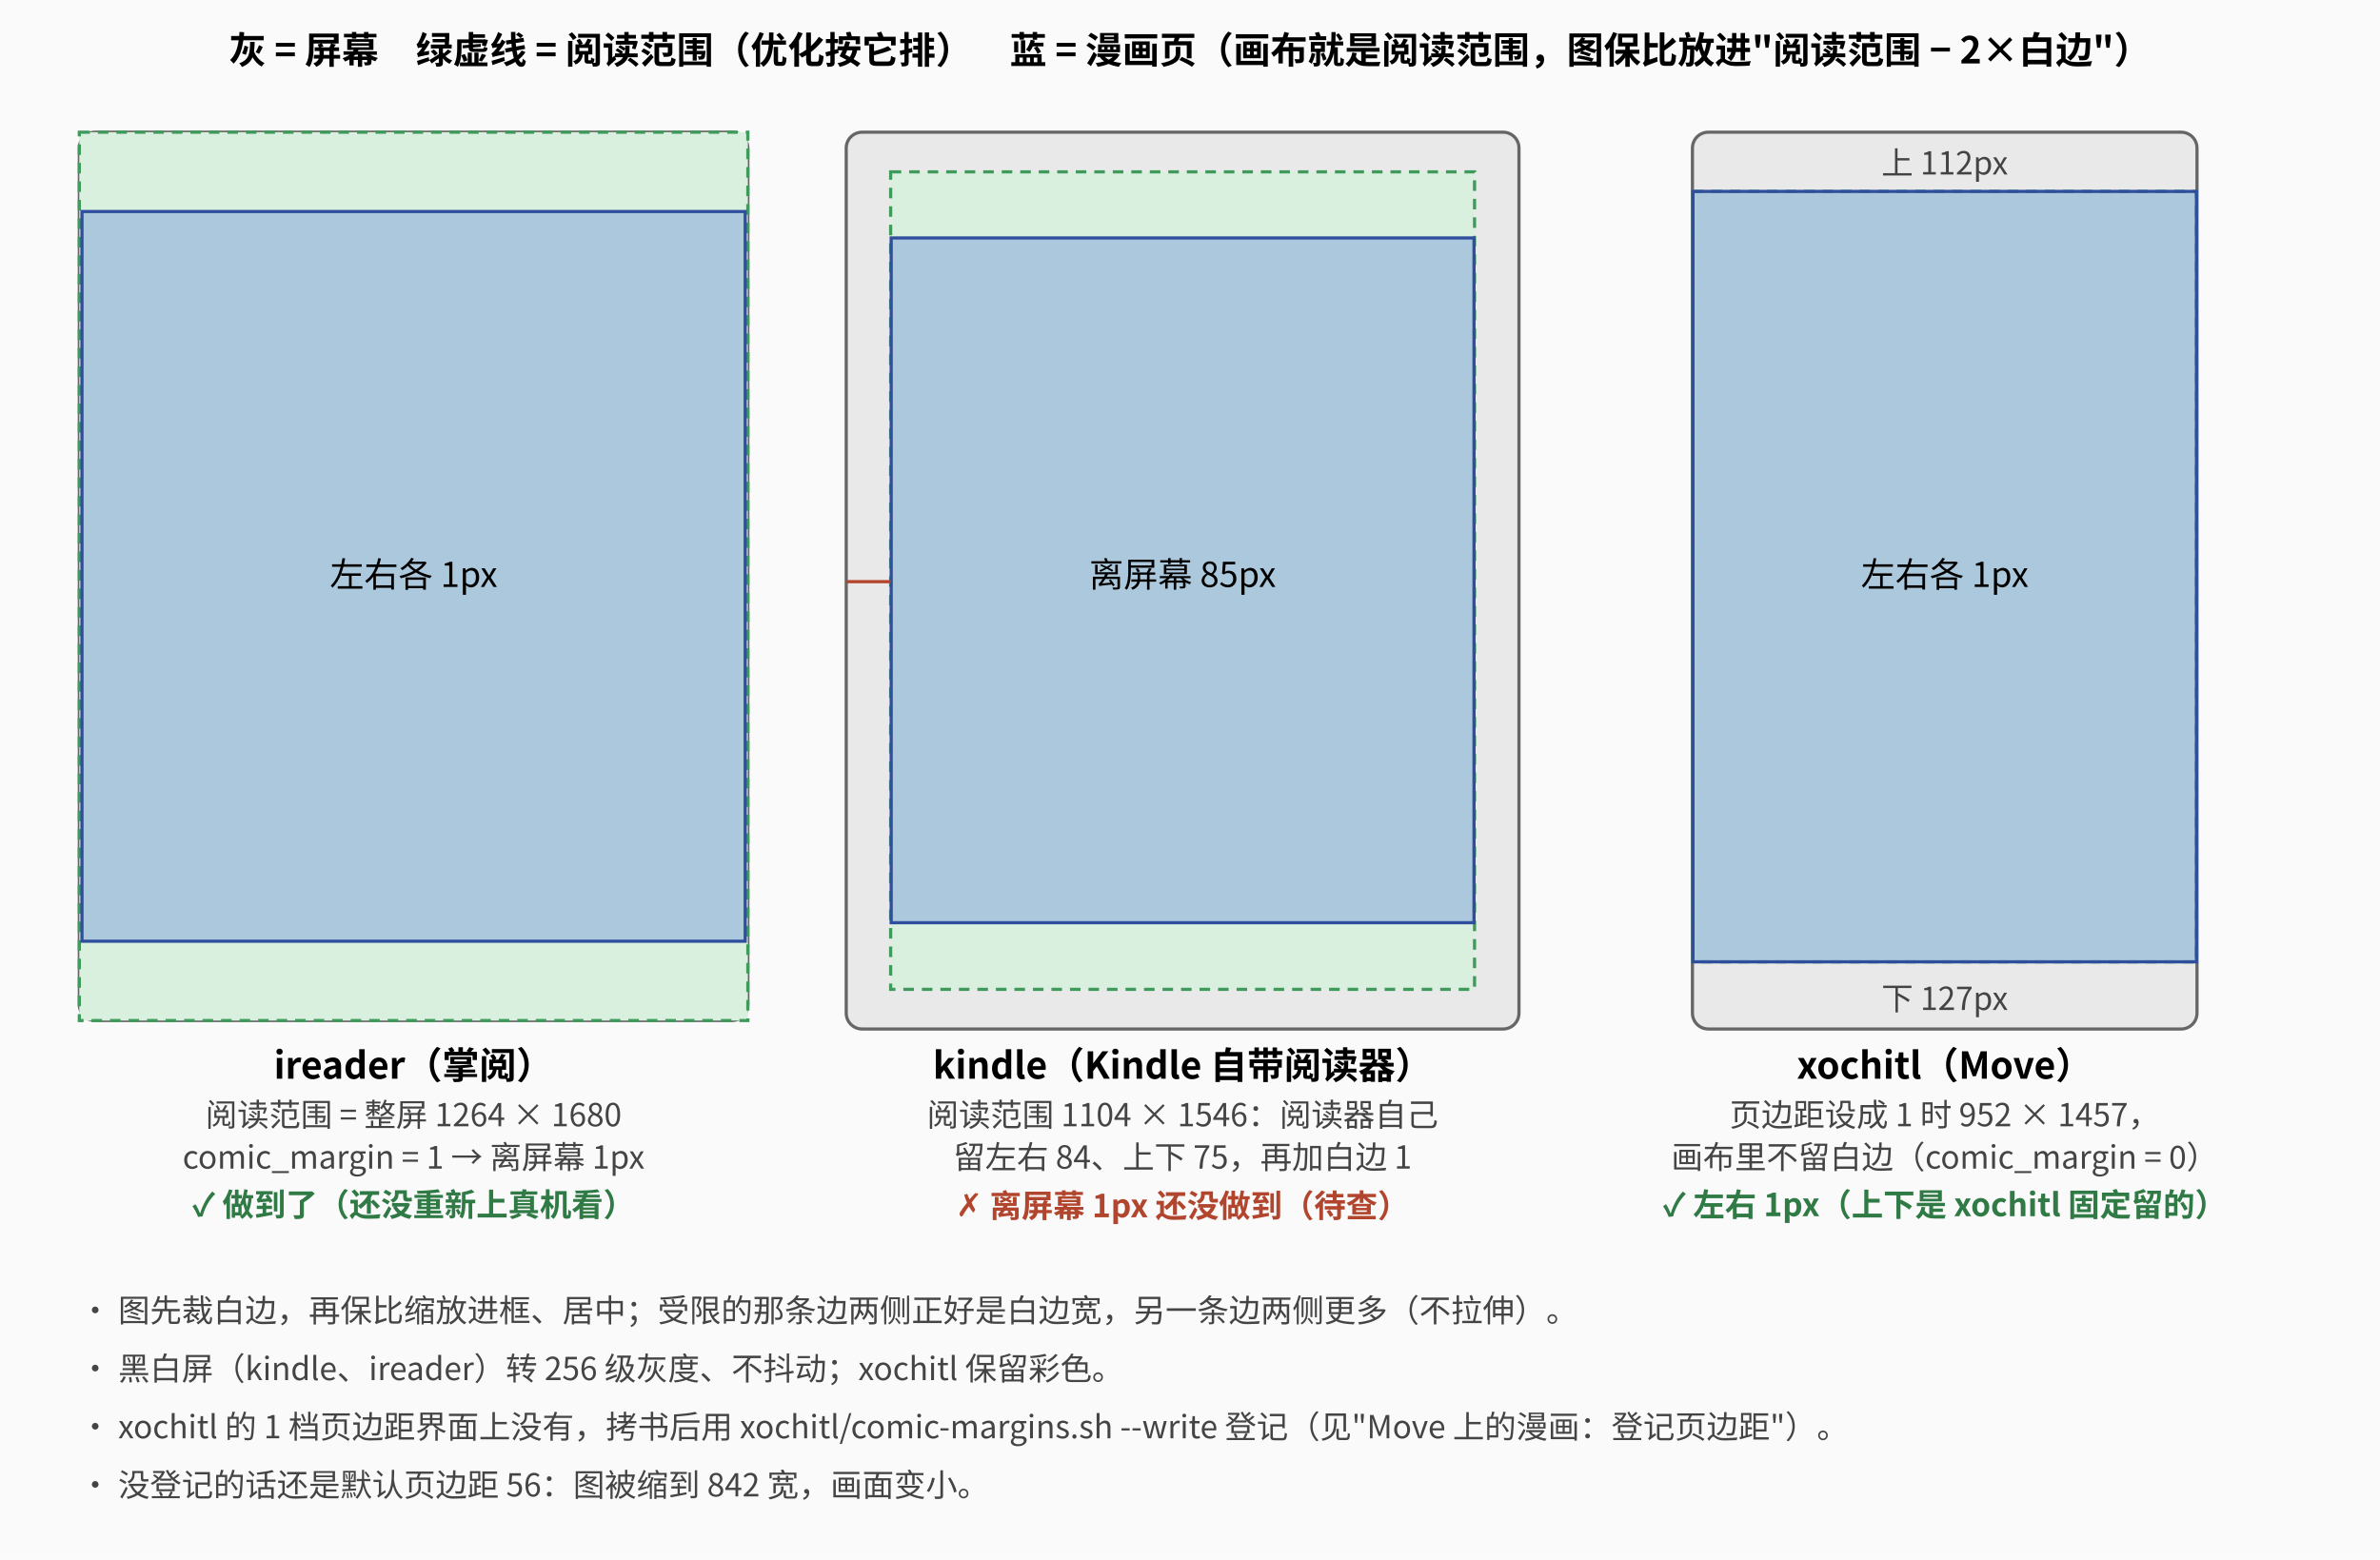
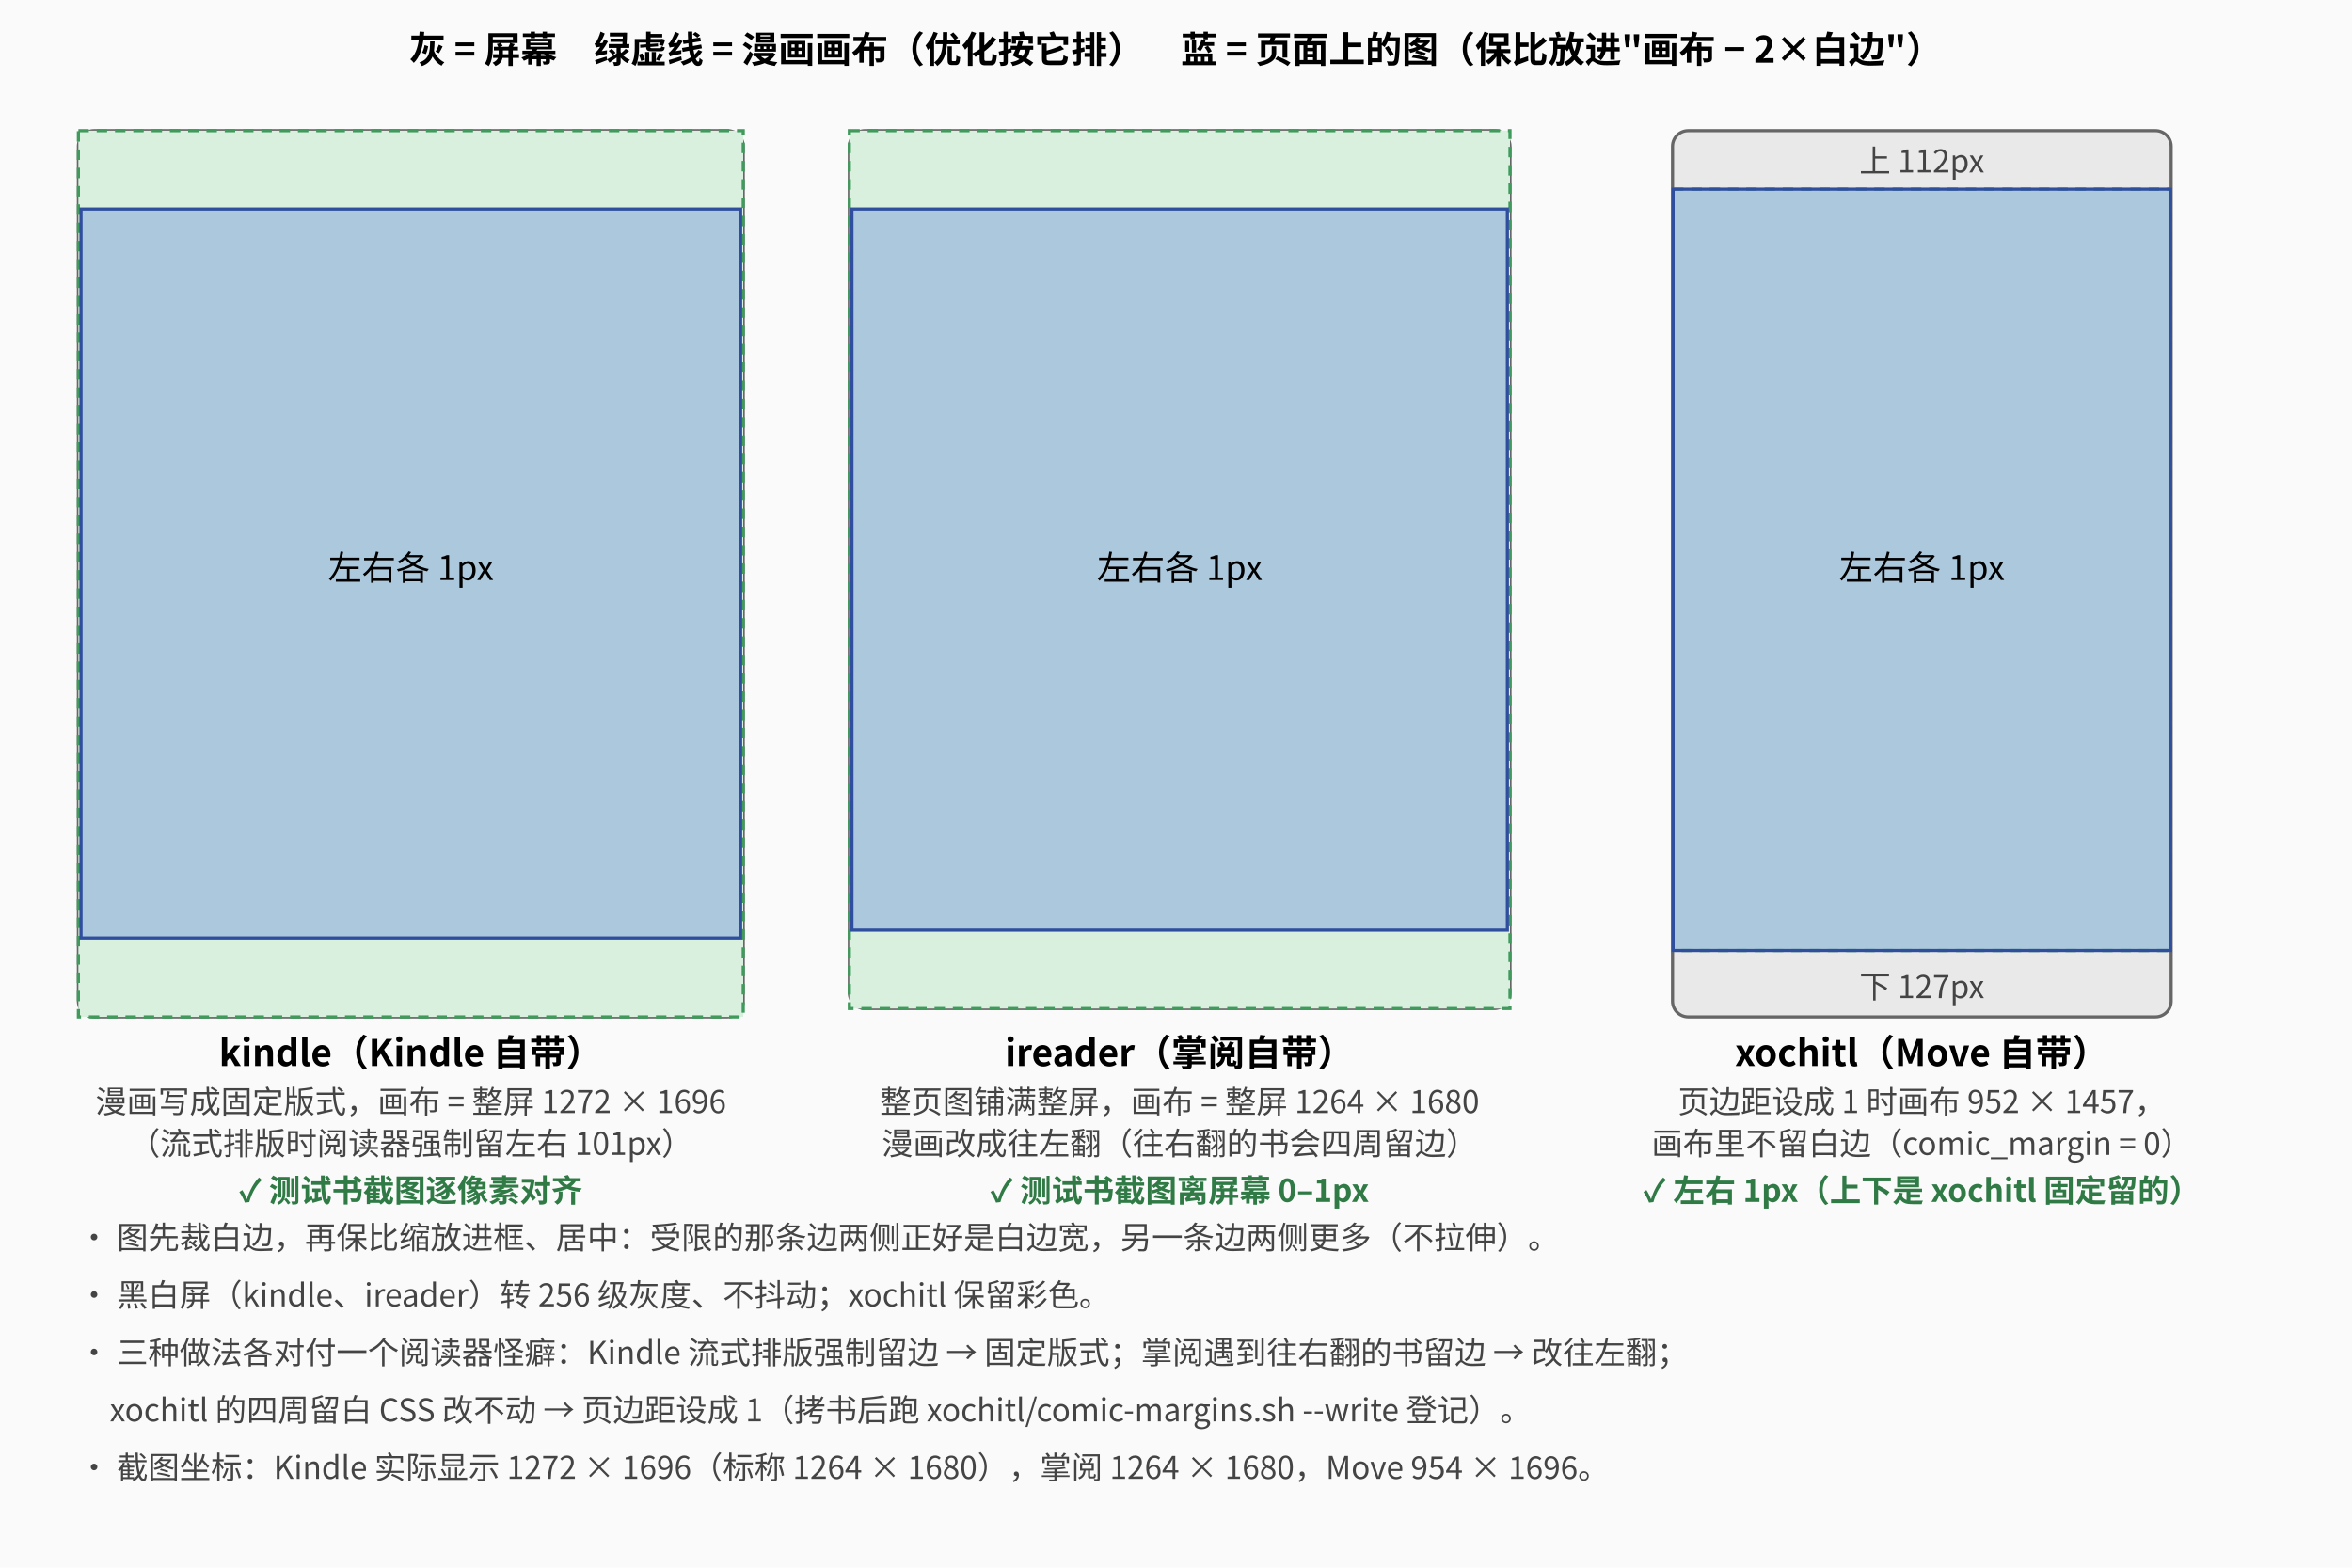
- <svg xmlns="http://www.w3.org/2000/svg" viewBox="0 0 900 590" font-family="'Noto Sans CJK SC','PingFang SC','Microsoft YaHei',sans-serif" font-size="13">
+ <svg xmlns="http://www.w3.org/2000/svg" viewBox="0 0 900 600" font-family="'Noto Sans CJK SC','PingFang SC','Microsoft YaHei',sans-serif" font-size="13">
  <style>
    .scr{fill:#e9e9e9;stroke:#666;stroke-width:1.2}
    .rd{fill:#d9f0df;stroke:#3f9a5b;stroke-width:1.2;stroke-dasharray:4 3}
    .img{fill:#5b7fd6;fill-opacity:.35;stroke:#2f4f9e;stroke-width:1.2}
    .h{font-weight:bold;font-size:14px}
    .s{font-size:12px;fill:#444}
    .ok{font-size:12px;fill:#2f7a45;font-weight:bold}
-     .no{font-size:12px;fill:#b2452d;font-weight:bold}
-     .m{stroke:#b2452d;stroke-width:1.2}
  </style>
-   <rect width="900" height="590" fill="#fafafa" />
-   <text x="450" y="24" text-anchor="middle" class="h">灰 = 屏幕　绿虚线 = 阅读范围（优化按它排）　蓝 = 漫画页（画布就是阅读范围，图保比放进"阅读范围 − 2×白边"）</text>
+   <rect width="900" height="600" fill="#fafafa" />
+   <text x="450" y="24" text-anchor="middle" class="h">灰 = 屏幕　绿虚线 = 漫画画布（优化按它排）　蓝 = 页面上的图（保比放进"画布 − 2×白边"）</text>
  <g transform="translate(30,50)">
+     <rect class="scr" width="254.4" height="339.2" rx="6" />
+     <rect class="rd" width="254.4" height="339.2" />
+     <rect class="img" x="1" y="30" width="252.4" height="279" />
+     <text x="127.2" y="172" text-anchor="middle">左右各 1px</text>
+     <text x="127.2" y="358" text-anchor="middle" class="h">kindle（Kindle 自带）</text>
+     <text x="127.2" y="376" text-anchor="middle" class="s">漫画写成固定版式，画布 = 整屏 1272 × 1696</text>
+     <text x="127.2" y="392" text-anchor="middle" class="s">（流式排版时阅读器强制留左右 101px）</text>
+     <text x="127.2" y="410" text-anchor="middle" class="ok">✓ 测试书截图逐像素对齐</text>
+   </g>
+   <g transform="translate(325,50)">
    <rect class="scr" width="252.8" height="336" rx="6" />
    <rect class="rd" width="252.8" height="336" />
    <rect class="img" x="1" y="30" width="250.8" height="276" />
    <text x="126.4" y="172" text-anchor="middle">左右各 1px</text>
-     <text x="126.4" y="358" text-anchor="middle" class="h">ireader（掌阅）</text>
-     <text x="126.4" y="376" text-anchor="middle" class="s">阅读范围 = 整屏 1264 × 1680</text>
-     <text x="126.4" y="392" text-anchor="middle" class="s">comic_margin = 1 → 离屏幕 1px</text>
-     <text x="126.4" y="410" text-anchor="middle" class="ok">✓ 做到了（还没重新上真机看）</text>
-   </g>
-   <g transform="translate(320,50)">
-     <rect class="scr" width="254.4" height="339.2" rx="6" />
-     <rect class="rd" x="16.8" y="15" width="220.8" height="309.2" />
-     <rect class="img" x="17" y="40" width="220.4" height="259" />
-     <line class="m" x1="0" y1="170" x2="16.8" y2="170" />
-     <text x="127.2" y="172" text-anchor="middle">离屏幕 85px</text>
-     <text x="127.2" y="358" text-anchor="middle" class="h">kindle（Kindle 自带阅读器）</text>
-     <text x="127.2" y="376" text-anchor="middle" class="s">阅读范围 1104 × 1546：阅读器自己</text>
-     <text x="127.2" y="392" text-anchor="middle" class="s">留左右 84、上下 75，再加白边 1</text>
-     <text x="127.2" y="410" text-anchor="middle" class="no">✗ 离屏幕 1px 还没做到（待查）</text>
+     <text x="126.4" y="358" text-anchor="middle" class="h">ireader（掌阅自带）</text>
+     <text x="126.4" y="376" text-anchor="middle" class="s">整页图铺满整屏，画布 = 整屏 1264 × 1680</text>
+     <text x="126.4" y="392" text-anchor="middle" class="s">漫画改成往左翻（往右翻的书会四周留边）</text>
+     <text x="126.4" y="410" text-anchor="middle" class="ok">✓ 测试书截图离屏幕 0–1px</text>
  </g>
  <g transform="translate(640,50)">
    <rect class="scr" width="190.8" height="339.2" rx="6" />
    <rect class="rd" x="0.2" y="22.4" width="190.4" height="291.4" />
    <rect class="img" x="0.2" y="22.4" width="190.4" height="291.4" />
    <text x="95.4" y="16" text-anchor="middle" class="s">上 112px</text>
    <text x="95.4" y="172" text-anchor="middle">左右各 1px</text>
    <text x="95.4" y="332" text-anchor="middle" class="s">下 127px</text>
-     <text x="95.4" y="358" text-anchor="middle" class="h">xochitl（Move）</text>
-     <text x="95.4" y="376" text-anchor="middle" class="s">页边距设成 1 时 952 × 1457，</text>
+     <text x="95.4" y="358" text-anchor="middle" class="h">xochitl（Move 自带）</text>
+     <text x="95.4" y="376" text-anchor="middle" class="s">页边距设成 1 时画布 952 × 1457，</text>
    <text x="95.4" y="392" text-anchor="middle" class="s">画布里不留白边（comic_margin = 0）</text>
    <text x="95.4" y="410" text-anchor="middle" class="ok">✓ 左右 1px（上下是 xochitl 固定留的）</text>
  </g>
  <g class="s">
-     <text x="30" y="500">· 图先裁白边，再保比缩放进框、居中；受限的那条边两侧正好是白边宽，另一条边两侧更多（不拉伸）。</text>
-     <text x="30" y="522">· 黑白屏（kindle、ireader）转 256 级灰度、不抖动；xochitl 保留彩色。</text>
-     <text x="30" y="544">· xochitl 的 1 档页边距界面上没有，拷书后用 xochitl/comic-margins.sh --write 登记（见"Move 上的漫画：登记页边距"）。</text>
-     <text x="30" y="566">· 没登记的话还是默认页边距 56：图被缩到 842 宽，画面变小。</text>
+     <text x="30" y="478">· 图先裁白边，再保比缩放进框、居中：受限的那条边两侧正好是白边宽，另一条边两侧更多（不拉伸）。</text>
+     <text x="30" y="500">· 黑白屏（kindle、ireader）转 256 级灰度、不抖动；xochitl 保留彩色。</text>
+     <text x="30" y="522">· 三种做法各对付一个阅读器怪癖：Kindle 流式排版强制留边 → 固定版式；掌阅遇到往右翻的书留边 → 改往左翻；</text>
+     <text x="42" y="544">xochitl 的四周留白 CSS 改不动 → 页边距设成 1（拷书后跑 xochitl/comic-margins.sh --write 登记）。</text>
+     <text x="30" y="566">· 截图坐标：Kindle 实际显示 1272 × 1696（标称 1264 × 1680），掌阅 1264 × 1680，Move 954 × 1696。</text>
  </g>
</svg>
